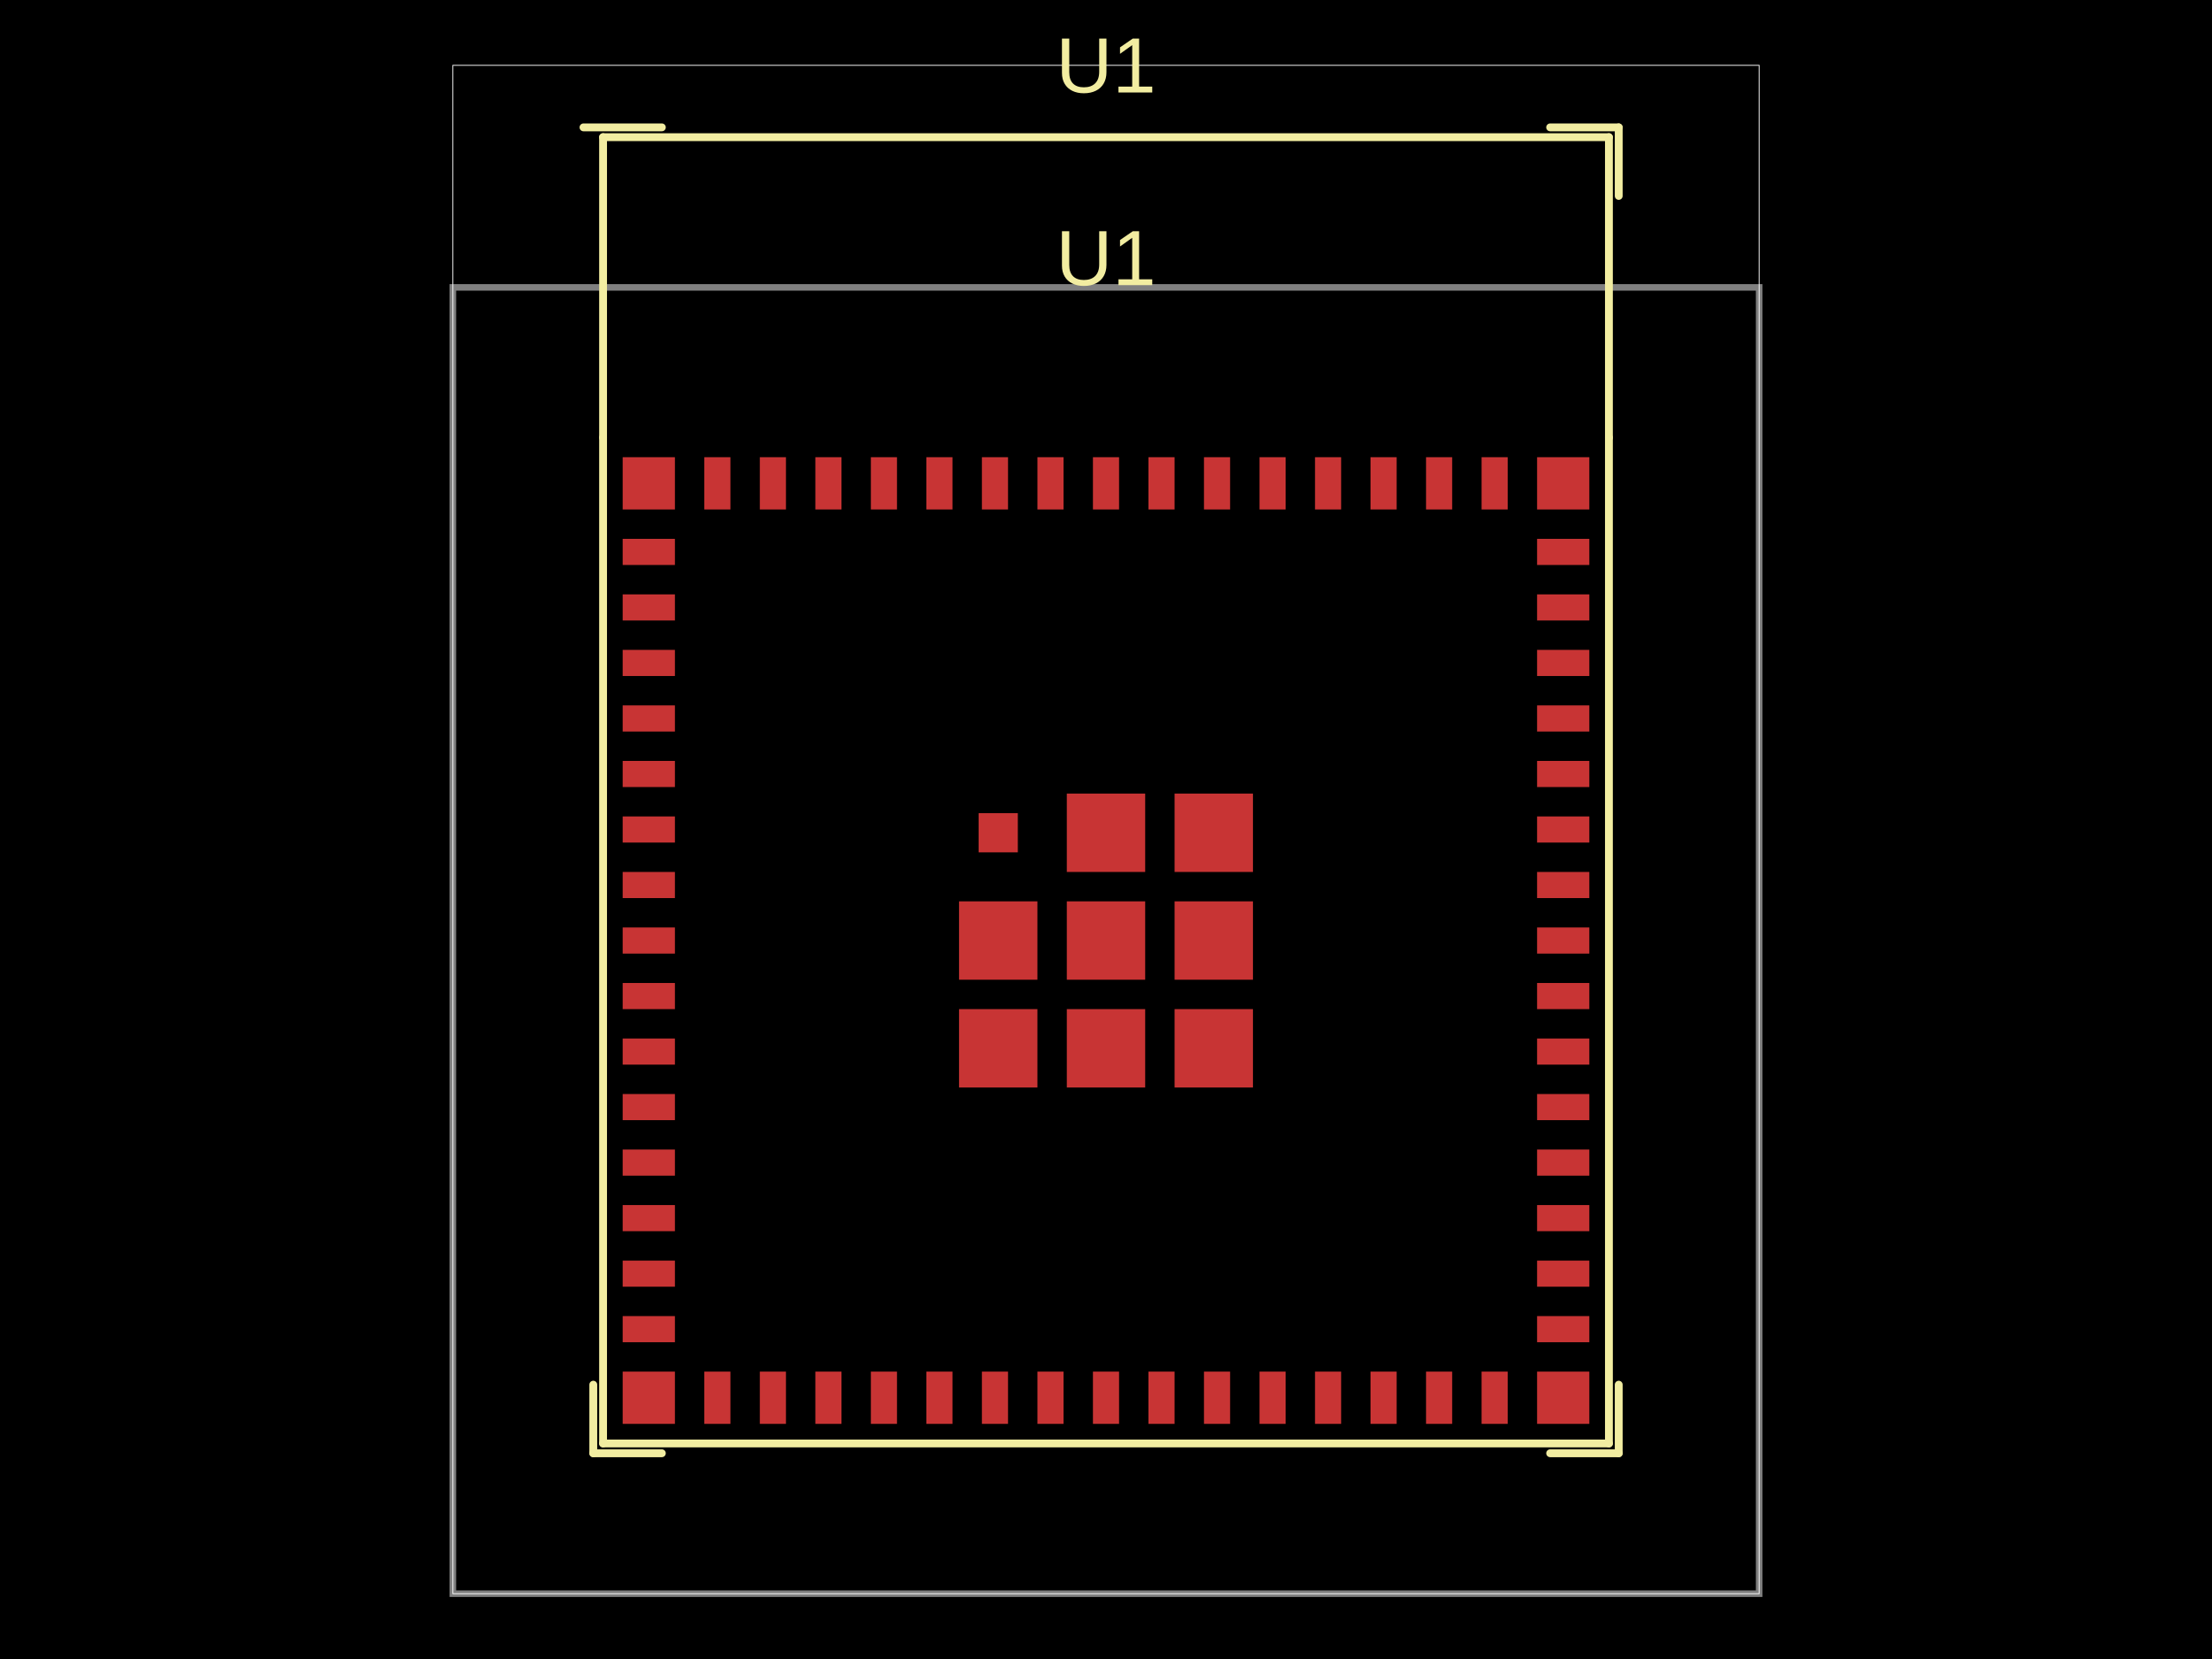
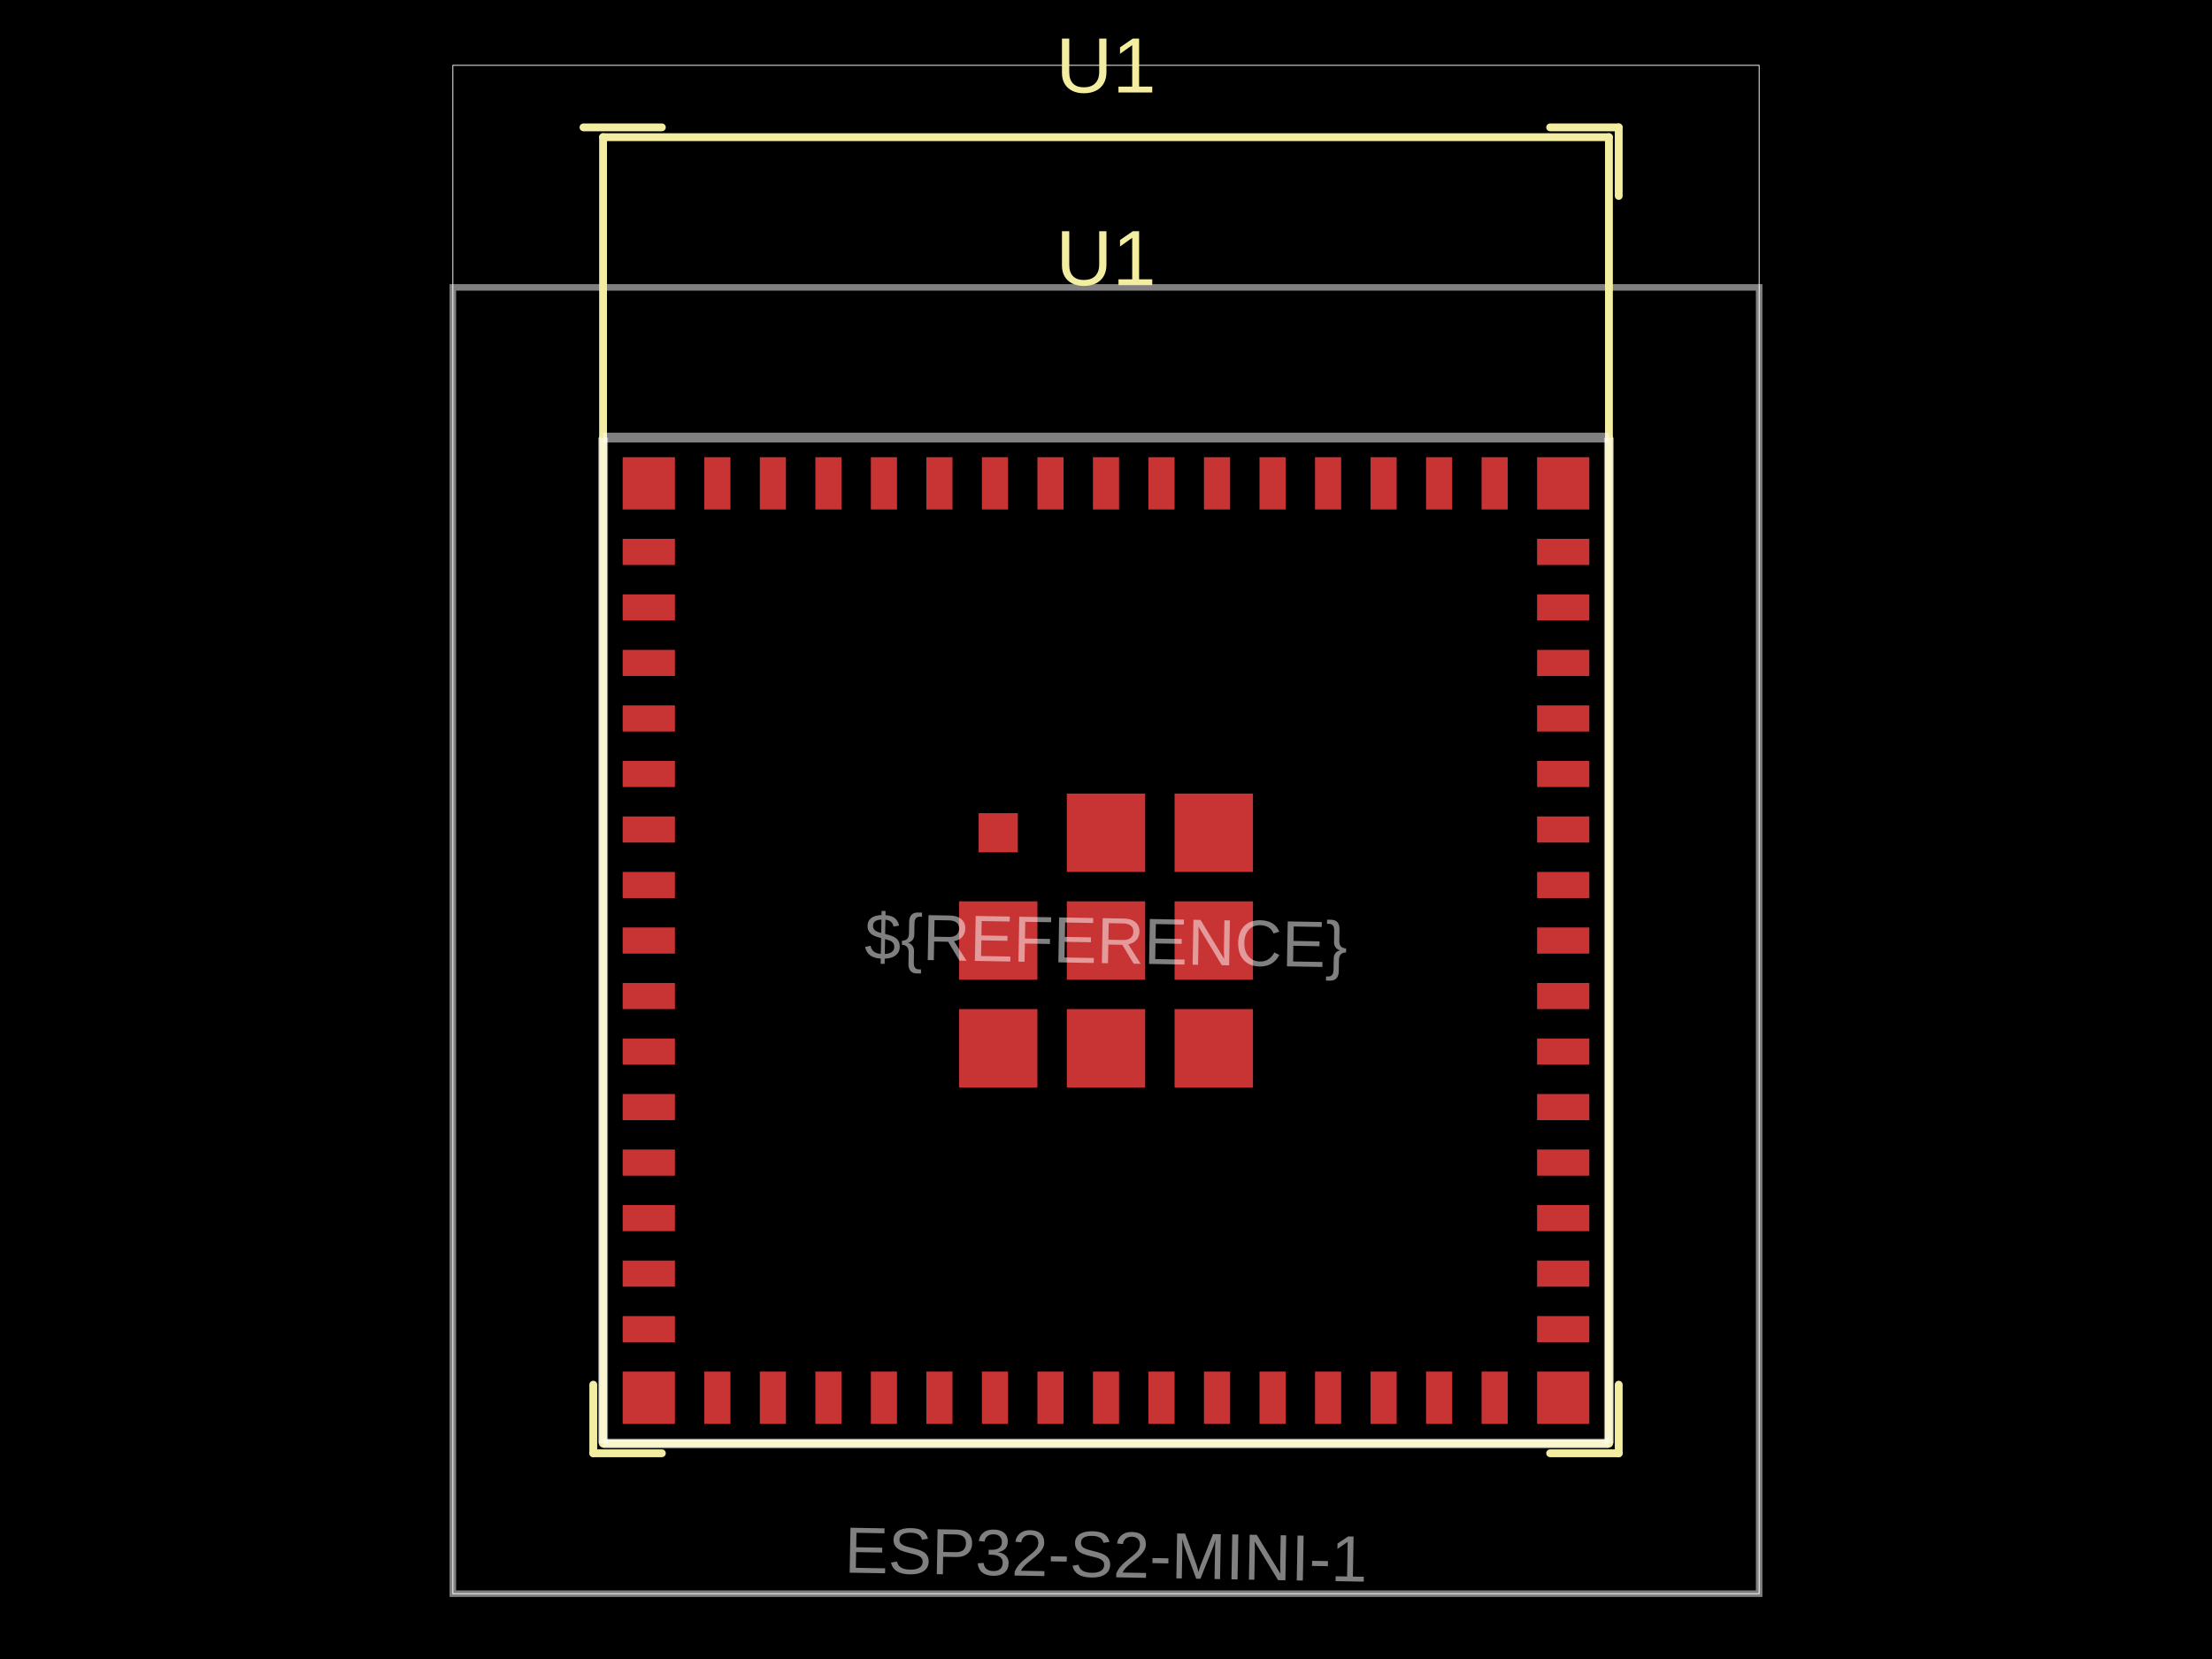
- <svg xmlns="http://www.w3.org/2000/svg" width="800" height="600" data-software-used-string="@tscircuit/core@0.0.892">
+ <svg xmlns="http://www.w3.org/2000/svg" width="800" height="600" data-software-used-string="@tscircuit/core@0.0.1049">
  <style />
  <rect class="boundary" x="0" y="0" fill="#000" width="800" height="600" data-type="pcb_background" data-pcb-layer="global" />
  <rect class="pcb-boundary" fill="none" stroke="#fff" stroke-width="0.3" x="163.78" y="23.622" width="472.441" height="552.756" data-type="pcb_boundary" data-pcb-layer="global" />
  <path class="pcb-board" d="M 163.78 576.378 L 636.22 576.378 L 636.22 103.937 L 163.78 103.937 Z" fill="none" stroke="rgba(255, 255, 255, 0.5)" stroke-width="2.362" data-type="pcb_board" data-pcb-layer="board" />
  <rect class="pcb-pad" fill="rgb(200, 52, 52)" x="225.197" y="194.882" width="18.898" height="9.449" data-type="pcb_smtpad" data-pcb-layer="top" />
  <rect class="pcb-pad" fill="rgb(200, 52, 52)" x="225.197" y="214.961" width="18.898" height="9.449" data-type="pcb_smtpad" data-pcb-layer="top" />
  <rect class="pcb-pad" fill="rgb(200, 52, 52)" x="225.197" y="235.039" width="18.898" height="9.449" data-type="pcb_smtpad" data-pcb-layer="top" />
  <rect class="pcb-pad" fill="rgb(200, 52, 52)" x="225.197" y="255.118" width="18.898" height="9.449" data-type="pcb_smtpad" data-pcb-layer="top" />
  <rect class="pcb-pad" fill="rgb(200, 52, 52)" x="225.197" y="275.197" width="18.898" height="9.449" data-type="pcb_smtpad" data-pcb-layer="top" />
  <rect class="pcb-pad" fill="rgb(200, 52, 52)" x="225.197" y="295.276" width="18.898" height="9.449" data-type="pcb_smtpad" data-pcb-layer="top" />
  <rect class="pcb-pad" fill="rgb(200, 52, 52)" x="225.197" y="315.354" width="18.898" height="9.449" data-type="pcb_smtpad" data-pcb-layer="top" />
  <rect class="pcb-pad" fill="rgb(200, 52, 52)" x="225.197" y="335.433" width="18.898" height="9.449" data-type="pcb_smtpad" data-pcb-layer="top" />
  <rect class="pcb-pad" fill="rgb(200, 52, 52)" x="225.197" y="355.512" width="18.898" height="9.449" data-type="pcb_smtpad" data-pcb-layer="top" />
  <rect class="pcb-pad" fill="rgb(200, 52, 52)" x="225.197" y="375.591" width="18.898" height="9.449" data-type="pcb_smtpad" data-pcb-layer="top" />
  <rect class="pcb-pad" fill="rgb(200, 52, 52)" x="225.197" y="395.669" width="18.898" height="9.449" data-type="pcb_smtpad" data-pcb-layer="top" />
  <rect class="pcb-pad" fill="rgb(200, 52, 52)" x="225.197" y="415.748" width="18.898" height="9.449" data-type="pcb_smtpad" data-pcb-layer="top" />
  <rect class="pcb-pad" fill="rgb(200, 52, 52)" x="225.197" y="435.827" width="18.898" height="9.449" data-type="pcb_smtpad" data-pcb-layer="top" />
  <rect class="pcb-pad" fill="rgb(200, 52, 52)" x="225.197" y="455.906" width="18.898" height="9.449" data-type="pcb_smtpad" data-pcb-layer="top" />
  <rect class="pcb-pad" fill="rgb(200, 52, 52)" x="225.197" y="475.984" width="18.898" height="9.449" data-type="pcb_smtpad" data-pcb-layer="top" />
  <rect class="pcb-pad" fill="rgb(200, 52, 52)" x="254.724" y="496.063" width="9.449" height="18.898" data-type="pcb_smtpad" data-pcb-layer="top" />
  <rect class="pcb-pad" fill="rgb(200, 52, 52)" x="274.803" y="496.063" width="9.449" height="18.898" data-type="pcb_smtpad" data-pcb-layer="top" />
  <rect class="pcb-pad" fill="rgb(200, 52, 52)" x="294.882" y="496.063" width="9.449" height="18.898" data-type="pcb_smtpad" data-pcb-layer="top" />
  <rect class="pcb-pad" fill="rgb(200, 52, 52)" x="314.961" y="496.063" width="9.449" height="18.898" data-type="pcb_smtpad" data-pcb-layer="top" />
  <rect class="pcb-pad" fill="rgb(200, 52, 52)" x="335.039" y="496.063" width="9.449" height="18.898" data-type="pcb_smtpad" data-pcb-layer="top" />
  <rect class="pcb-pad" fill="rgb(200, 52, 52)" x="355.118" y="496.063" width="9.449" height="18.898" data-type="pcb_smtpad" data-pcb-layer="top" />
  <rect class="pcb-pad" fill="rgb(200, 52, 52)" x="375.197" y="496.063" width="9.449" height="18.898" data-type="pcb_smtpad" data-pcb-layer="top" />
  <rect class="pcb-pad" fill="rgb(200, 52, 52)" x="395.276" y="496.063" width="9.449" height="18.898" data-type="pcb_smtpad" data-pcb-layer="top" />
  <rect class="pcb-pad" fill="rgb(200, 52, 52)" x="415.354" y="496.063" width="9.449" height="18.898" data-type="pcb_smtpad" data-pcb-layer="top" />
  <rect class="pcb-pad" fill="rgb(200, 52, 52)" x="435.433" y="496.063" width="9.449" height="18.898" data-type="pcb_smtpad" data-pcb-layer="top" />
  <rect class="pcb-pad" fill="rgb(200, 52, 52)" x="455.512" y="496.063" width="9.449" height="18.898" data-type="pcb_smtpad" data-pcb-layer="top" />
  <rect class="pcb-pad" fill="rgb(200, 52, 52)" x="475.591" y="496.063" width="9.449" height="18.898" data-type="pcb_smtpad" data-pcb-layer="top" />
  <rect class="pcb-pad" fill="rgb(200, 52, 52)" x="495.669" y="496.063" width="9.449" height="18.898" data-type="pcb_smtpad" data-pcb-layer="top" />
  <rect class="pcb-pad" fill="rgb(200, 52, 52)" x="515.748" y="496.063" width="9.449" height="18.898" data-type="pcb_smtpad" data-pcb-layer="top" />
  <rect class="pcb-pad" fill="rgb(200, 52, 52)" x="535.827" y="496.063" width="9.449" height="18.898" data-type="pcb_smtpad" data-pcb-layer="top" />
  <rect class="pcb-pad" fill="rgb(200, 52, 52)" x="555.906" y="475.984" width="18.898" height="9.449" data-type="pcb_smtpad" data-pcb-layer="top" />
  <rect class="pcb-pad" fill="rgb(200, 52, 52)" x="555.906" y="455.906" width="18.898" height="9.449" data-type="pcb_smtpad" data-pcb-layer="top" />
  <rect class="pcb-pad" fill="rgb(200, 52, 52)" x="555.906" y="435.827" width="18.898" height="9.449" data-type="pcb_smtpad" data-pcb-layer="top" />
  <rect class="pcb-pad" fill="rgb(200, 52, 52)" x="555.906" y="415.748" width="18.898" height="9.449" data-type="pcb_smtpad" data-pcb-layer="top" />
  <rect class="pcb-pad" fill="rgb(200, 52, 52)" x="555.906" y="395.669" width="18.898" height="9.449" data-type="pcb_smtpad" data-pcb-layer="top" />
  <rect class="pcb-pad" fill="rgb(200, 52, 52)" x="555.906" y="375.591" width="18.898" height="9.449" data-type="pcb_smtpad" data-pcb-layer="top" />
  <rect class="pcb-pad" fill="rgb(200, 52, 52)" x="555.906" y="355.512" width="18.898" height="9.449" data-type="pcb_smtpad" data-pcb-layer="top" />
  <rect class="pcb-pad" fill="rgb(200, 52, 52)" x="555.906" y="335.433" width="18.898" height="9.449" data-type="pcb_smtpad" data-pcb-layer="top" />
  <rect class="pcb-pad" fill="rgb(200, 52, 52)" x="555.906" y="315.354" width="18.898" height="9.449" data-type="pcb_smtpad" data-pcb-layer="top" />
  <rect class="pcb-pad" fill="rgb(200, 52, 52)" x="555.906" y="295.276" width="18.898" height="9.449" data-type="pcb_smtpad" data-pcb-layer="top" />
  <rect class="pcb-pad" fill="rgb(200, 52, 52)" x="555.906" y="275.197" width="18.898" height="9.449" data-type="pcb_smtpad" data-pcb-layer="top" />
  <rect class="pcb-pad" fill="rgb(200, 52, 52)" x="555.906" y="255.118" width="18.898" height="9.449" data-type="pcb_smtpad" data-pcb-layer="top" />
  <rect class="pcb-pad" fill="rgb(200, 52, 52)" x="555.906" y="235.039" width="18.898" height="9.449" data-type="pcb_smtpad" data-pcb-layer="top" />
  <rect class="pcb-pad" fill="rgb(200, 52, 52)" x="555.906" y="214.961" width="18.898" height="9.449" data-type="pcb_smtpad" data-pcb-layer="top" />
  <rect class="pcb-pad" fill="rgb(200, 52, 52)" x="555.906" y="194.882" width="18.898" height="9.449" data-type="pcb_smtpad" data-pcb-layer="top" />
  <rect class="pcb-pad" fill="rgb(200, 52, 52)" x="535.827" y="165.354" width="9.449" height="18.898" data-type="pcb_smtpad" data-pcb-layer="top" />
  <rect class="pcb-pad" fill="rgb(200, 52, 52)" x="515.748" y="165.354" width="9.449" height="18.898" data-type="pcb_smtpad" data-pcb-layer="top" />
  <rect class="pcb-pad" fill="rgb(200, 52, 52)" x="495.669" y="165.354" width="9.449" height="18.898" data-type="pcb_smtpad" data-pcb-layer="top" />
  <rect class="pcb-pad" fill="rgb(200, 52, 52)" x="475.591" y="165.354" width="9.449" height="18.898" data-type="pcb_smtpad" data-pcb-layer="top" />
  <rect class="pcb-pad" fill="rgb(200, 52, 52)" x="455.512" y="165.354" width="9.449" height="18.898" data-type="pcb_smtpad" data-pcb-layer="top" />
  <rect class="pcb-pad" fill="rgb(200, 52, 52)" x="435.433" y="165.354" width="9.449" height="18.898" data-type="pcb_smtpad" data-pcb-layer="top" />
  <rect class="pcb-pad" fill="rgb(200, 52, 52)" x="415.354" y="165.354" width="9.449" height="18.898" data-type="pcb_smtpad" data-pcb-layer="top" />
  <rect class="pcb-pad" fill="rgb(200, 52, 52)" x="395.276" y="165.354" width="9.449" height="18.898" data-type="pcb_smtpad" data-pcb-layer="top" />
  <rect class="pcb-pad" fill="rgb(200, 52, 52)" x="375.197" y="165.354" width="9.449" height="18.898" data-type="pcb_smtpad" data-pcb-layer="top" />
  <rect class="pcb-pad" fill="rgb(200, 52, 52)" x="355.118" y="165.354" width="9.449" height="18.898" data-type="pcb_smtpad" data-pcb-layer="top" />
  <rect class="pcb-pad" fill="rgb(200, 52, 52)" x="335.039" y="165.354" width="9.449" height="18.898" data-type="pcb_smtpad" data-pcb-layer="top" />
  <rect class="pcb-pad" fill="rgb(200, 52, 52)" x="314.961" y="165.354" width="9.449" height="18.898" data-type="pcb_smtpad" data-pcb-layer="top" />
  <rect class="pcb-pad" fill="rgb(200, 52, 52)" x="294.882" y="165.354" width="9.449" height="18.898" data-type="pcb_smtpad" data-pcb-layer="top" />
  <rect class="pcb-pad" fill="rgb(200, 52, 52)" x="274.803" y="165.354" width="9.449" height="18.898" data-type="pcb_smtpad" data-pcb-layer="top" />
  <rect class="pcb-pad" fill="rgb(200, 52, 52)" x="254.724" y="165.354" width="9.449" height="18.898" data-type="pcb_smtpad" data-pcb-layer="top" />
  <rect class="pcb-pad" fill="rgb(200, 52, 52)" x="353.937" y="294.094" width="14.173" height="14.173" data-type="pcb_smtpad" data-pcb-layer="top" />
  <rect class="pcb-pad" fill="rgb(200, 52, 52)" x="346.85" y="325.984" width="28.346" height="28.346" data-type="pcb_smtpad" data-pcb-layer="top" />
  <rect class="pcb-pad" fill="rgb(200, 52, 52)" x="346.85" y="364.961" width="28.346" height="28.346" data-type="pcb_smtpad" data-pcb-layer="top" />
  <rect class="pcb-pad" fill="rgb(200, 52, 52)" x="385.827" y="287.008" width="28.346" height="28.346" data-type="pcb_smtpad" data-pcb-layer="top" />
  <rect class="pcb-pad" fill="rgb(200, 52, 52)" x="385.827" y="325.984" width="28.346" height="28.346" data-type="pcb_smtpad" data-pcb-layer="top" />
  <rect class="pcb-pad" fill="rgb(200, 52, 52)" x="385.827" y="364.961" width="28.346" height="28.346" data-type="pcb_smtpad" data-pcb-layer="top" />
  <rect class="pcb-pad" fill="rgb(200, 52, 52)" x="424.803" y="287.008" width="28.346" height="28.346" data-type="pcb_smtpad" data-pcb-layer="top" />
  <rect class="pcb-pad" fill="rgb(200, 52, 52)" x="424.803" y="325.984" width="28.346" height="28.346" data-type="pcb_smtpad" data-pcb-layer="top" />
  <rect class="pcb-pad" fill="rgb(200, 52, 52)" x="424.803" y="364.961" width="28.346" height="28.346" data-type="pcb_smtpad" data-pcb-layer="top" />
  <rect class="pcb-pad" fill="rgb(200, 52, 52)" x="225.197" y="165.354" width="18.898" height="18.898" data-type="pcb_smtpad" data-pcb-layer="top" />
  <rect class="pcb-pad" fill="rgb(200, 52, 52)" x="225.197" y="496.063" width="18.898" height="18.898" data-type="pcb_smtpad" data-pcb-layer="top" />
  <rect class="pcb-pad" fill="rgb(200, 52, 52)" x="555.906" y="496.063" width="18.898" height="18.898" data-type="pcb_smtpad" data-pcb-layer="top" />
  <rect class="pcb-pad" fill="rgb(200, 52, 52)" x="555.906" y="165.354" width="18.898" height="18.898" data-type="pcb_smtpad" data-pcb-layer="top" />
  <path class="pcb-silkscreen pcb-silkscreen-top" d="M 214.567 525.591 L 214.567 500.787" fill="none" stroke="#f2eda1" stroke-width="2.835" stroke-linecap="round" stroke-linejoin="round" data-pcb-component-id="pcb_component_0" data-pcb-silkscreen-path-id="pcb_silkscreen_path_0" data-type="pcb_silkscreen_path" data-pcb-layer="top" />
  <path class="pcb-silkscreen pcb-silkscreen-top" d="M 218.11 49.606 L 218.11 158.268" fill="none" stroke="#f2eda1" stroke-width="2.835" stroke-linecap="round" stroke-linejoin="round" data-pcb-component-id="pcb_component_0" data-pcb-silkscreen-path-id="pcb_silkscreen_path_1" data-type="pcb_silkscreen_path" data-pcb-layer="top" />
  <path class="pcb-silkscreen pcb-silkscreen-top" d="M 218.11 49.606 L 581.89 49.606" fill="none" stroke="#f2eda1" stroke-width="2.835" stroke-linecap="round" stroke-linejoin="round" data-pcb-component-id="pcb_component_0" data-pcb-silkscreen-path-id="pcb_silkscreen_path_2" data-type="pcb_silkscreen_path" data-pcb-layer="top" />
  <path class="pcb-silkscreen pcb-silkscreen-top" d="M 218.11 522.047 L 218.11 158.268" fill="none" stroke="#f2eda1" stroke-width="2.835" stroke-linecap="round" stroke-linejoin="round" data-pcb-component-id="pcb_component_0" data-pcb-silkscreen-path-id="pcb_silkscreen_path_3" data-type="pcb_silkscreen_path" data-pcb-layer="top" />
  <path class="pcb-silkscreen pcb-silkscreen-top" d="M 239.37 46.063 L 211.024 46.063" fill="none" stroke="#f2eda1" stroke-width="2.835" stroke-linecap="round" stroke-linejoin="round" data-pcb-component-id="pcb_component_0" data-pcb-silkscreen-path-id="pcb_silkscreen_path_4" data-type="pcb_silkscreen_path" data-pcb-layer="top" />
  <path class="pcb-silkscreen pcb-silkscreen-top" d="M 239.37 525.591 L 214.567 525.591" fill="none" stroke="#f2eda1" stroke-width="2.835" stroke-linecap="round" stroke-linejoin="round" data-pcb-component-id="pcb_component_0" data-pcb-silkscreen-path-id="pcb_silkscreen_path_5" data-type="pcb_silkscreen_path" data-pcb-layer="top" />
  <path class="pcb-silkscreen pcb-silkscreen-top" d="M 560.63 46.063 L 585.433 46.063" fill="none" stroke="#f2eda1" stroke-width="2.835" stroke-linecap="round" stroke-linejoin="round" data-pcb-component-id="pcb_component_0" data-pcb-silkscreen-path-id="pcb_silkscreen_path_6" data-type="pcb_silkscreen_path" data-pcb-layer="top" />
  <path class="pcb-silkscreen pcb-silkscreen-top" d="M 560.63 525.591 L 585.433 525.591" fill="none" stroke="#f2eda1" stroke-width="2.835" stroke-linecap="round" stroke-linejoin="round" data-pcb-component-id="pcb_component_0" data-pcb-silkscreen-path-id="pcb_silkscreen_path_7" data-type="pcb_silkscreen_path" data-pcb-layer="top" />
  <path class="pcb-silkscreen pcb-silkscreen-top" d="M 581.89 49.606 L 581.89 158.268" fill="none" stroke="#f2eda1" stroke-width="2.835" stroke-linecap="round" stroke-linejoin="round" data-pcb-component-id="pcb_component_0" data-pcb-silkscreen-path-id="pcb_silkscreen_path_8" data-type="pcb_silkscreen_path" data-pcb-layer="top" />
  <path class="pcb-silkscreen pcb-silkscreen-top" d="M 581.89 158.268 L 581.89 522.047" fill="none" stroke="#f2eda1" stroke-width="2.835" stroke-linecap="round" stroke-linejoin="round" data-pcb-component-id="pcb_component_0" data-pcb-silkscreen-path-id="pcb_silkscreen_path_9" data-type="pcb_silkscreen_path" data-pcb-layer="top" />
  <path class="pcb-silkscreen pcb-silkscreen-top" d="M 581.89 522.047 L 218.11 522.047" fill="none" stroke="#f2eda1" stroke-width="2.835" stroke-linecap="round" stroke-linejoin="round" data-pcb-component-id="pcb_component_0" data-pcb-silkscreen-path-id="pcb_silkscreen_path_10" data-type="pcb_silkscreen_path" data-pcb-layer="top" />
  <path class="pcb-silkscreen pcb-silkscreen-top" d="M 585.433 46.063 L 585.433 70.866" fill="none" stroke="#f2eda1" stroke-width="2.835" stroke-linecap="round" stroke-linejoin="round" data-pcb-component-id="pcb_component_0" data-pcb-silkscreen-path-id="pcb_silkscreen_path_11" data-type="pcb_silkscreen_path" data-pcb-layer="top" />
  <path class="pcb-silkscreen pcb-silkscreen-top" d="M 585.433 525.591 L 585.433 500.787" fill="none" stroke="#f2eda1" stroke-width="2.835" stroke-linecap="round" stroke-linejoin="round" data-pcb-component-id="pcb_component_0" data-pcb-silkscreen-path-id="pcb_silkscreen_path_12" data-type="pcb_silkscreen_path" data-pcb-layer="top" />
  <text x="0" y="0" dx="0" dy="0" fill="#f2eda1" font-family="Arial, sans-serif" font-size="28.346" text-anchor="middle" dominant-baseline="central" transform="matrix(1,0,0,1,400,23.62205)" class="pcb-silkscreen-text pcb-silkscreen-top" data-pcb-silkscreen-text-id="pcb_component_0" stroke="none" data-type="pcb_silkscreen_text" data-pcb-layer="top">U1</text>
  <text x="0" y="0" dx="0" dy="0" fill="#f2eda1" font-family="Arial, sans-serif" font-size="28.346" text-anchor="middle" dominant-baseline="central" transform="matrix(1,0,0,1,400,93.30709)" class="pcb-silkscreen-text pcb-silkscreen-top" data-pcb-silkscreen-text-id="pcb_component_0" stroke="none" data-type="pcb_silkscreen_text" data-pcb-layer="top">U1</text>
+   <path class="pcb-fabrication-note-path" stroke="rgba(255,255,255,0.5)" fill="none" d="M 218.11 158.268 L 218.11 522.047" stroke-width="3.543" data-pcb-component-id="pcb_component_0" data-pcb-fabrication-note-path-id="pcb_fabrication_note_path_0" data-type="pcb_fabrication_note_path" data-pcb-layer="overlay" />
+   <path class="pcb-fabrication-note-path" stroke="rgba(255,255,255,0.5)" fill="none" d="M 218.11 522.047 L 581.89 522.047" stroke-width="3.543" data-pcb-component-id="pcb_component_0" data-pcb-fabrication-note-path-id="pcb_fabrication_note_path_1" data-type="pcb_fabrication_note_path" data-pcb-layer="overlay" />
+   <path class="pcb-fabrication-note-path" stroke="rgba(255,255,255,0.5)" fill="none" d="M 581.89 158.268 L 218.11 158.268" stroke-width="3.543" data-pcb-component-id="pcb_component_0" data-pcb-fabrication-note-path-id="pcb_fabrication_note_path_2" data-type="pcb_fabrication_note_path" data-pcb-layer="overlay" />
+   <path class="pcb-fabrication-note-path" stroke="rgba(255,255,255,0.5)" fill="none" d="M 581.89 522.047 L 581.89 158.268" stroke-width="3.543" data-pcb-component-id="pcb_component_0" data-pcb-fabrication-note-path-id="pcb_fabrication_note_path_3" data-type="pcb_fabrication_note_path" data-pcb-layer="overlay" />
+   <text x="0" y="0" font-family="Arial, sans-serif" font-size="23.622" text-anchor="middle" dominant-baseline="central" transform="matrix(0.9998477,0.01745241,-0.01745241,0.9998477,400,562.2047)" class="pcb-fabrication-note-text" fill="rgba(255,255,255,0.5)" data-type="pcb_fabrication_note_text" data-pcb-layer="overlay">ESP32-S2-MINI-1</text>
+   <text x="0" y="0" font-family="Arial, sans-serif" font-size="23.622" text-anchor="middle" dominant-baseline="central" transform="matrix(0.9998477,0.01745241,-0.01745241,0.9998477,400,340.1575)" class="pcb-fabrication-note-text" fill="rgba(255,255,255,0.5)" data-type="pcb_fabrication_note_text" data-pcb-layer="overlay">${REFERENCE}</text>
</svg>
